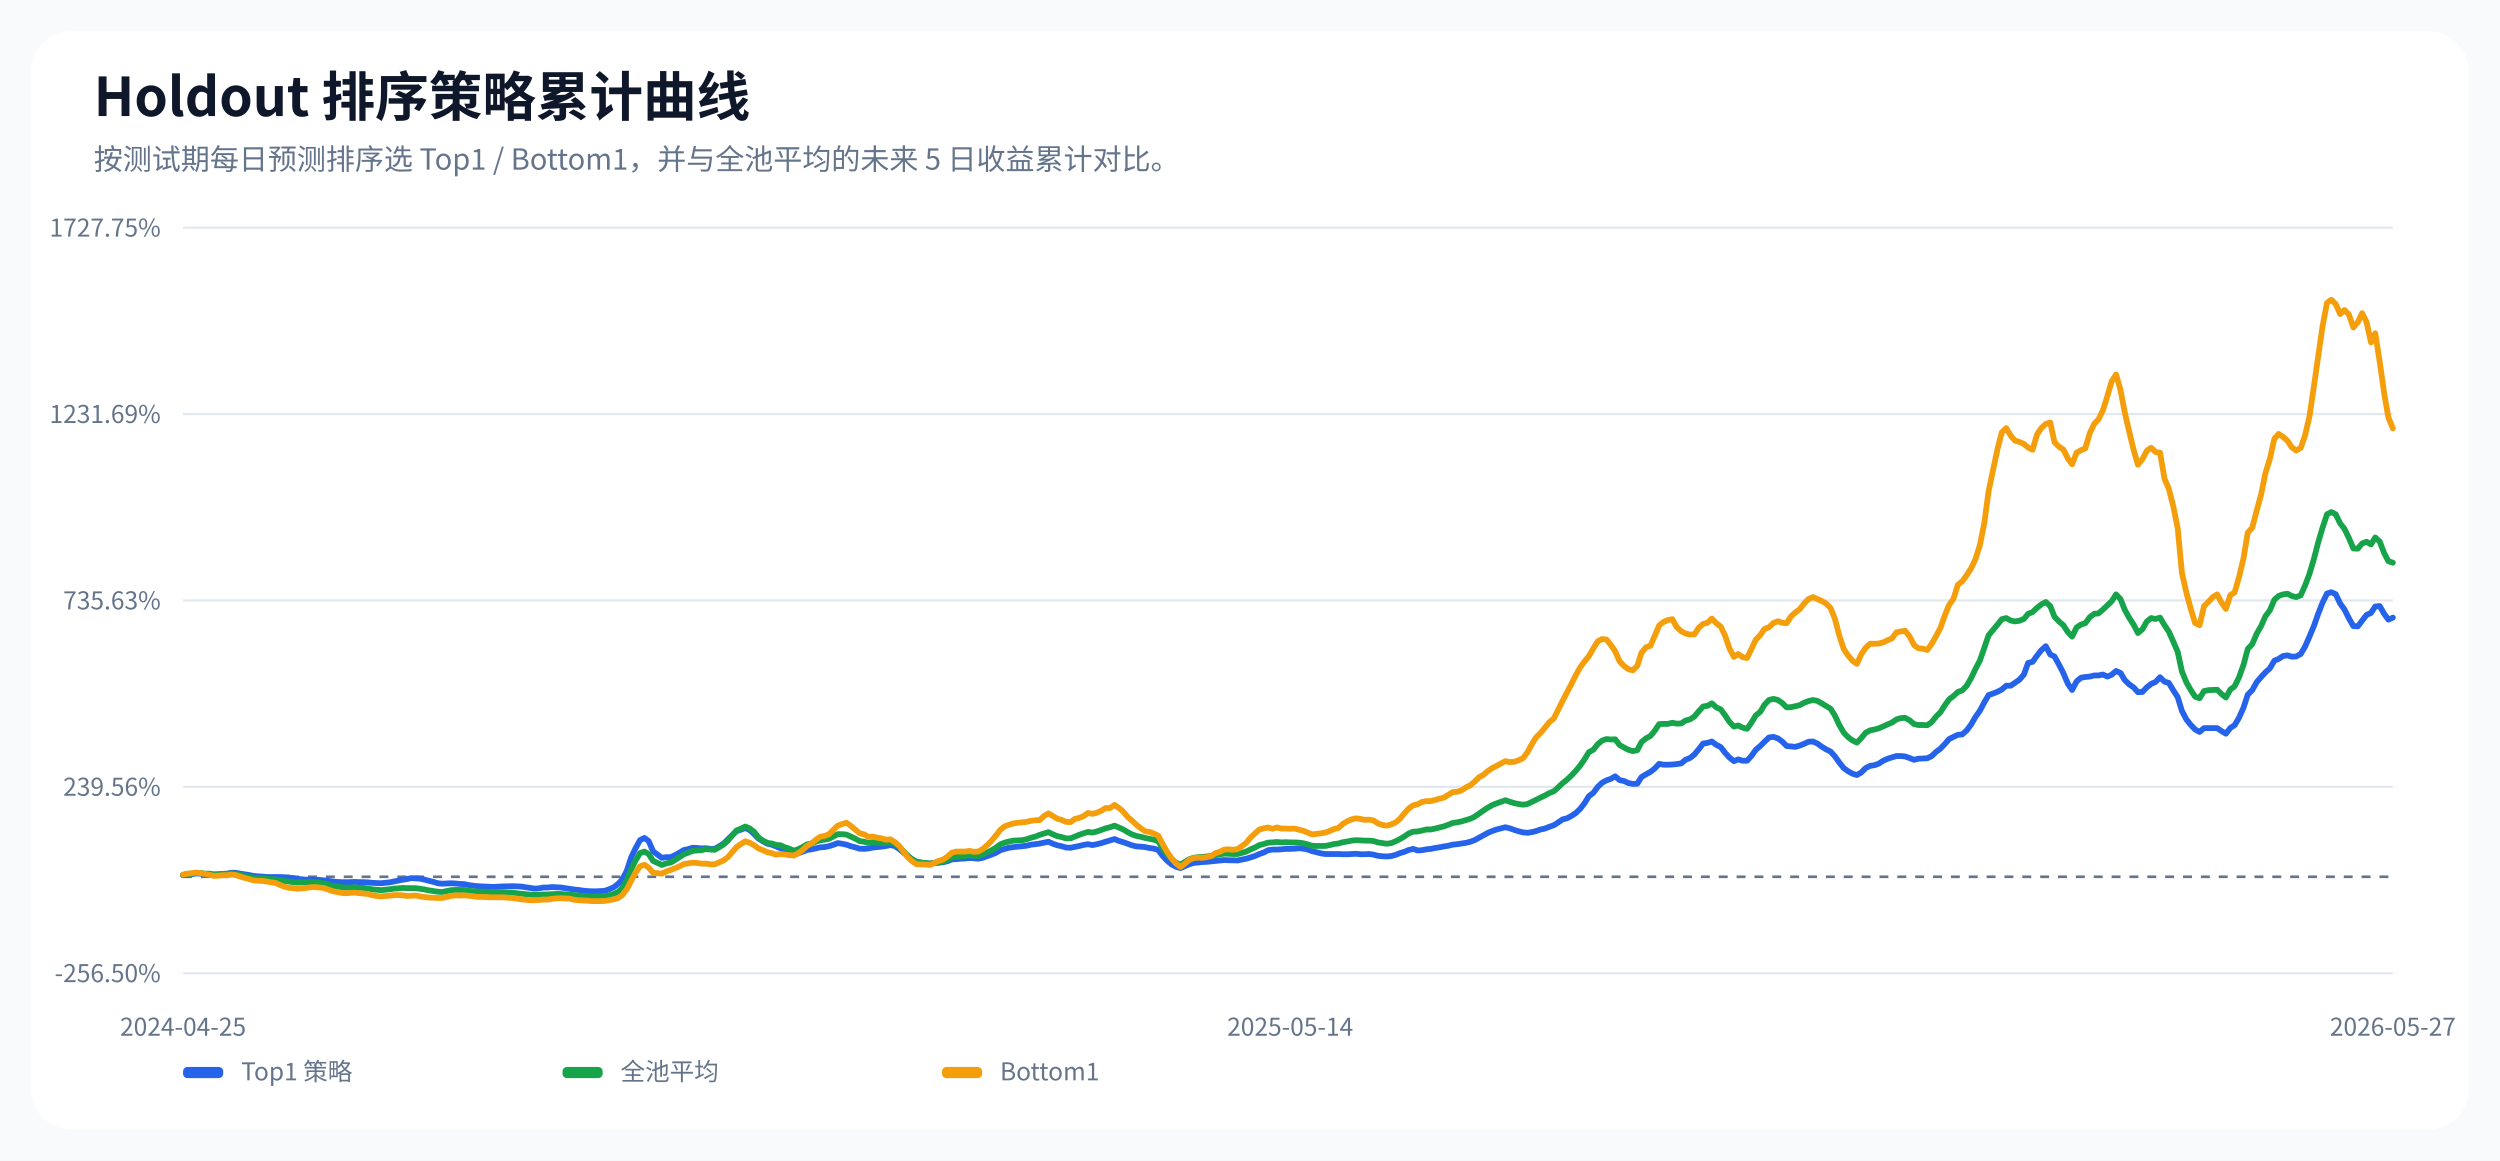
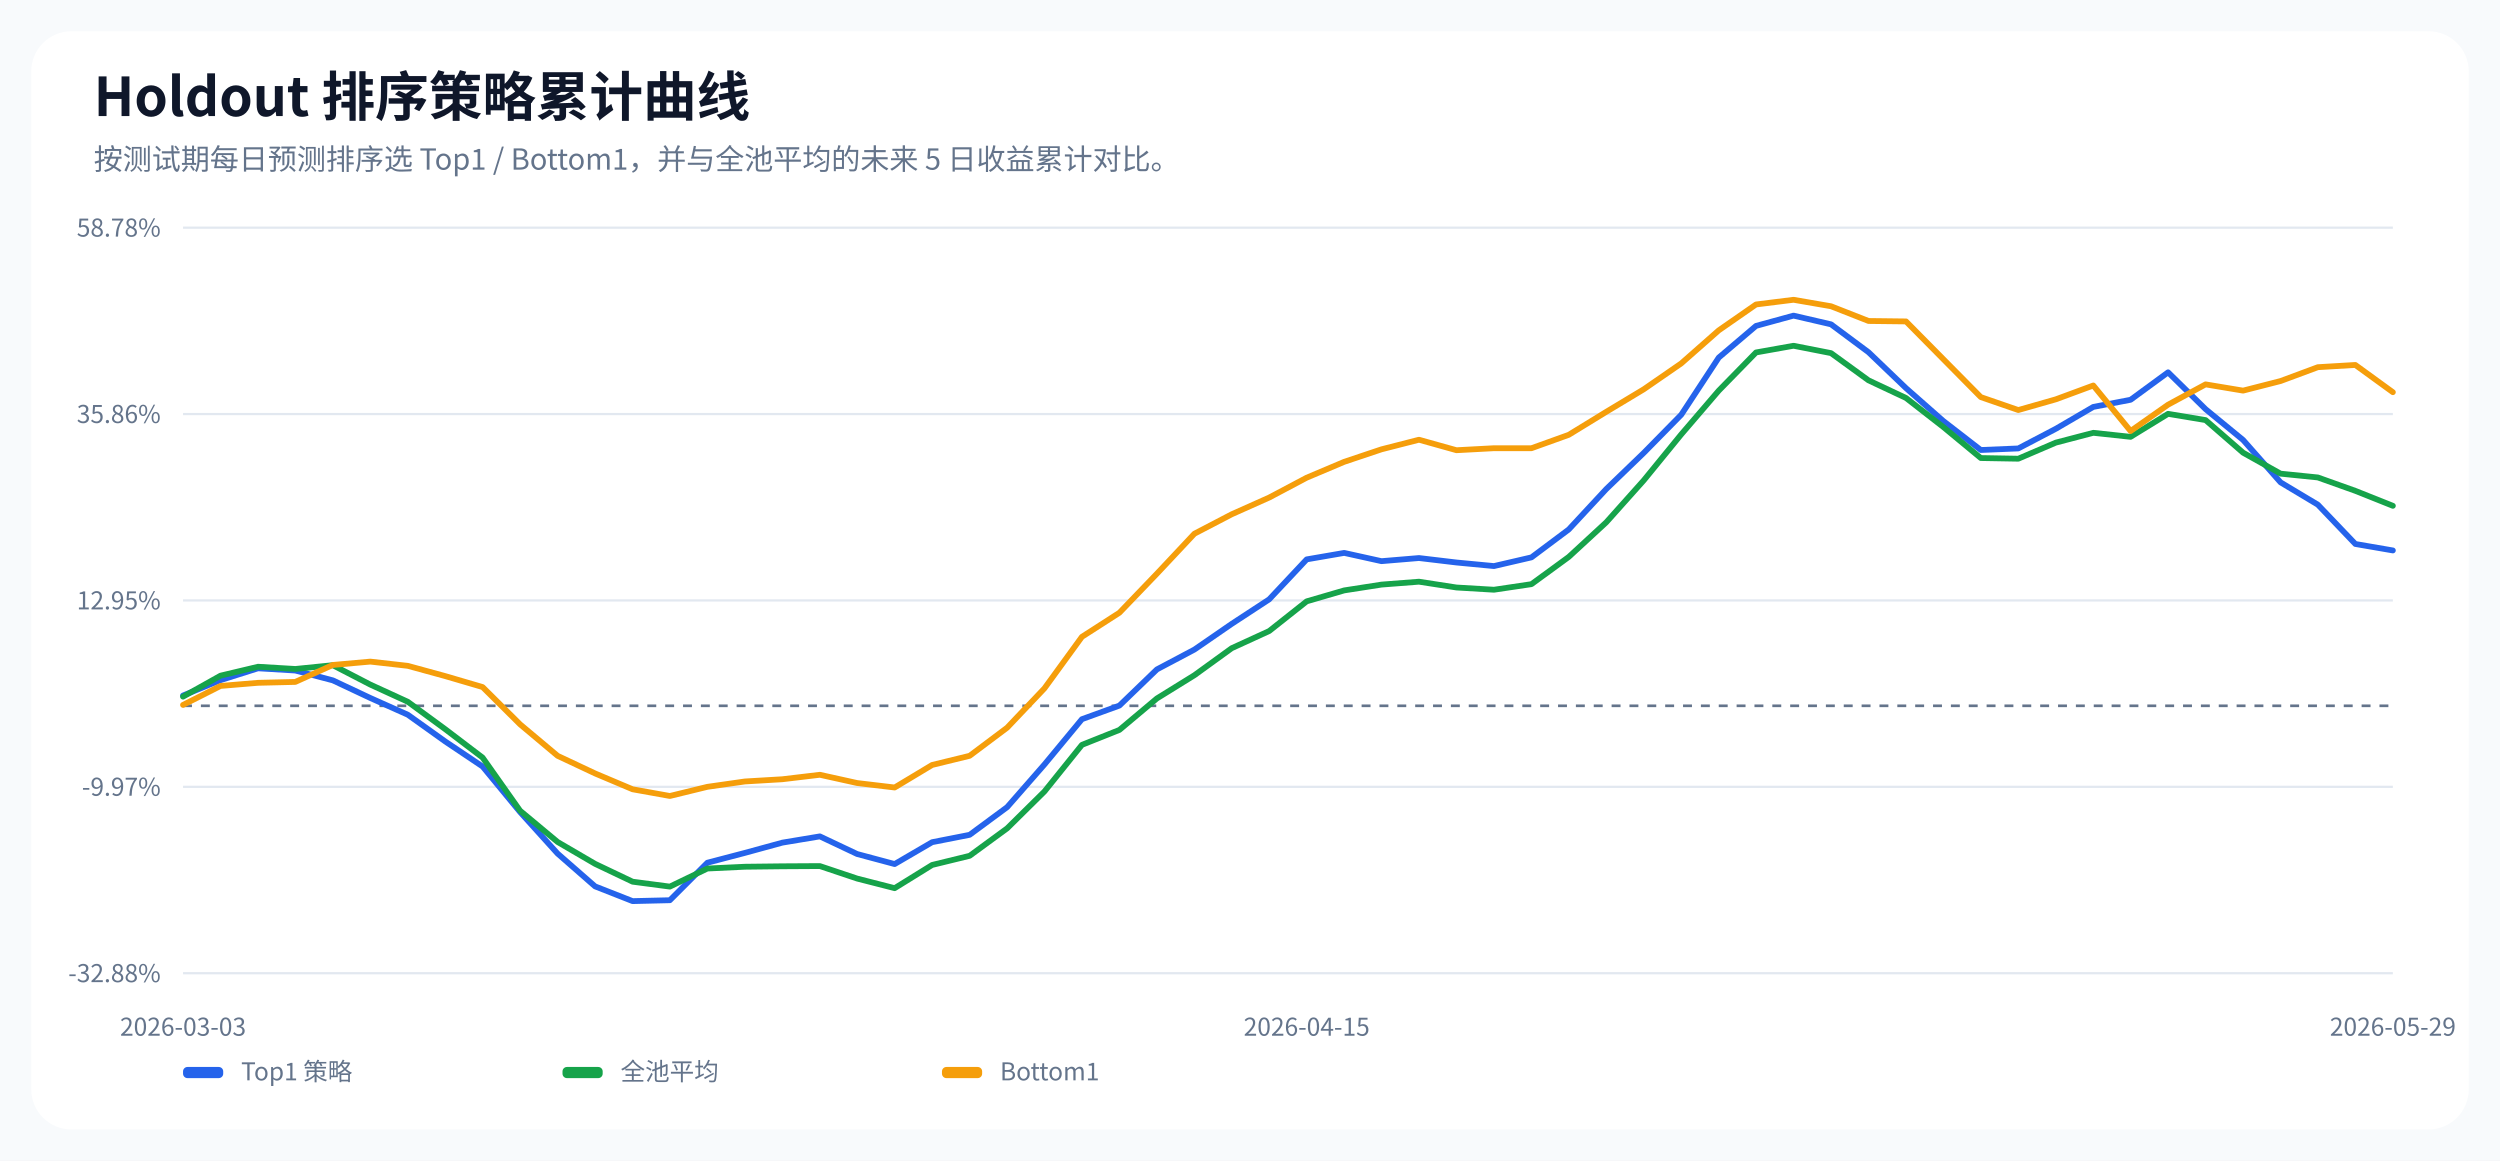
<svg xmlns="http://www.w3.org/2000/svg" width="1120" height="520" viewBox="0 0 1120 520" role="img">
  <style>
  text { font-family: 'Noto Sans CJK SC','Microsoft YaHei','PingFang SC','WenQuanYi Micro Hei',Arial,sans-serif; fill: #0f172a; }
  .title { font-size: 24px; font-weight: 800; }
  .subtitle { font-size: 13px; fill: #64748b; }
  .label { font-size: 12px; fill: #0f172a; }
  .muted { font-size: 11px; fill: #64748b; }
  .axis { stroke: #e2e8f0; stroke-width: 1; }
</style>
  <rect width="100%" height="100%" fill="#f8fafc" />
  <rect x="14" y="14" width="1092" height="492" rx="18" fill="#ffffff" />
  <text x="42" y="52" class="title">Holdout 排序策略累计曲线</text>
  <text x="42" y="76" class="subtitle">按测试期每日预测排序选 Top1 / Bottom1，并与全池平均的未来 5 日收益累计对比。</text>
  <line x1="82" y1="436.0" x2="1072" y2="436.0" class="axis" />
-   <text x="72" y="440.0" text-anchor="end" class="muted">-256.50%</text>
+   <text x="72" y="440.0" text-anchor="end" class="muted">-32.88%</text>
  <line x1="82" y1="352.5" x2="1072" y2="352.5" class="axis" />
-   <text x="72" y="356.5" text-anchor="end" class="muted">239.56%</text>
+   <text x="72" y="356.5" text-anchor="end" class="muted">-9.97%</text>
  <line x1="82" y1="269.0" x2="1072" y2="269.0" class="axis" />
-   <text x="72" y="273.0" text-anchor="end" class="muted">735.63%</text>
+   <text x="72" y="273.0" text-anchor="end" class="muted">12.95%</text>
  <line x1="82" y1="185.5" x2="1072" y2="185.5" class="axis" />
-   <text x="72" y="189.5" text-anchor="end" class="muted">1231.69%</text>
+   <text x="72" y="189.5" text-anchor="end" class="muted">35.86%</text>
  <line x1="82" y1="102.0" x2="1072" y2="102.0" class="axis" />
-   <text x="72" y="106.0" text-anchor="end" class="muted">1727.75%</text>
-   <line x1="82" y1="392.8" x2="1072" y2="392.8" stroke="#64748b" stroke-width="1.2" stroke-dasharray="4 4" />
-   <text x="82.0" y="464" text-anchor="middle" class="muted">2024-04-25</text>
-   <text x="578.0" y="464" text-anchor="middle" class="muted">2025-05-14</text>
-   <text x="1072.0" y="464" text-anchor="middle" class="muted">2026-05-27</text>
-   <polyline points="82.0,392.1 84.0,391.9 85.9,391.6 87.9,391.3 89.9,391.4 91.8,391.5 93.8,391.6 95.8,391.8 97.7,391.7 99.7,391.5 101.7,391.4 103.7,391.0 105.6,391.0 107.6,391.4 109.6,391.7 111.5,392.0 113.5,392.4 115.5,392.6 117.4,392.7 119.4,392.9 121.4,392.9 123.3,392.9 125.3,392.9 127.3,393.0 129.2,393.1 131.2,393.4 133.2,393.8 135.1,393.9 137.1,394.1 139.1,394.0 141.0,394.1 143.0,394.2 145.0,394.4 147.0,394.6 148.9,394.9 150.9,395.1 152.9,395.2 154.8,395.2 156.8,395.2 158.8,395.1 160.7,395.2 162.7,395.2 164.7,395.3 166.6,395.5 168.6,395.6 170.6,395.7 172.5,395.5 174.5,395.3 176.5,394.9 178.4,394.5 180.4,394.1 182.4,393.8 184.3,393.4 186.3,393.5 188.3,393.7 190.3,394.1 192.2,394.6 194.2,395.1 196.2,395.7 198.1,395.9 200.1,395.8 202.1,395.7 204.0,395.8 206.0,396.0 208.0,396.1 209.9,396.5 211.9,396.8 213.9,397.0 215.8,397.1 217.8,397.2 219.8,397.3 221.7,397.3 223.7,397.2 225.7,397.1 227.6,397.1 229.6,397.0 231.6,397.1 233.6,397.2 235.5,397.5 237.5,397.8 239.5,398.1 241.4,398.0 243.4,397.6 245.4,397.6 247.3,397.4 249.3,397.5 251.3,397.6 253.2,397.9 255.2,398.2 257.2,398.5 259.1,398.7 261.1,399.0 263.1,399.2 265.0,399.3 267.0,399.3 269.0,399.2 270.9,399.1 272.9,398.4 274.9,397.5 276.9,396.0 278.8,394.0 280.8,390.1 282.8,384.0 284.7,380.1 286.7,376.4 288.7,375.4 290.6,376.8 292.6,381.4 294.6,382.9 296.5,384.3 298.5,384.0 300.5,384.0 302.4,383.1 304.4,382.0 306.4,380.8 308.3,380.4 310.3,379.8 312.3,379.9 314.2,380.1 316.2,380.0 318.2,380.3 320.2,380.3 322.1,379.2 324.1,378.0 326.1,376.0 328.0,374.2 330.0,372.3 332.0,371.7 333.9,370.9 335.9,371.9 337.9,373.7 339.8,375.7 341.8,376.9 343.8,378.0 345.7,378.4 347.7,379.2 349.7,380.0 351.6,381.0 353.6,381.7 355.6,382.6 357.5,382.3 359.5,381.6 361.5,380.8 363.5,380.5 365.4,380.1 367.4,379.6 369.4,379.5 371.3,379.1 373.3,378.5 375.3,377.7 377.2,378.0 379.2,378.4 381.2,379.1 383.1,379.6 385.1,380.2 387.1,380.3 389.0,380.1 391.0,379.7 393.0,379.5 394.9,379.3 396.9,379.0 398.9,378.6 400.8,379.0 402.8,380.3 404.8,382.0 406.8,383.6 408.7,385.0 410.7,386.2 412.7,386.4 414.6,386.7 416.6,386.9 418.6,386.7 420.5,386.5 422.5,386.3 424.5,385.8 426.4,385.0 428.4,384.9 430.4,384.7 432.3,384.6 434.3,384.4 436.3,384.5 438.2,384.7 440.2,384.3 442.2,383.6 444.1,382.9 446.1,382.1 448.1,380.9 450.1,380.3 452.0,379.8 454.0,379.5 456.0,379.3 457.9,379.1 459.9,378.9 461.9,378.4 463.8,378.2 465.8,377.9 467.8,377.5 469.7,377.1 471.7,378.0 473.7,378.7 475.6,379.1 477.6,379.7 479.6,379.8 481.5,379.4 483.5,379.0 485.5,378.5 487.4,378.2 489.4,378.6 491.4,378.2 493.4,377.7 495.3,377.1 497.3,376.5 499.3,375.9 501.2,376.7 503.2,377.3 505.2,378.0 507.1,378.7 509.1,379.2 511.1,379.3 513.0,379.5 515.0,379.9 517.0,380.2 518.9,380.8 520.9,383.5 522.9,385.6 524.8,387.2 526.8,388.3 528.8,388.9 530.7,388.1 532.7,387.2 534.7,386.6 536.7,386.4 538.6,386.2 540.6,386.1 542.6,385.9 544.5,385.7 546.5,385.5 548.5,385.3 550.4,385.4 552.4,385.4 554.4,385.5 556.3,385.1 558.3,384.7 560.3,384.1 562.2,383.5 564.2,382.6 566.2,381.9 568.1,380.9 570.1,380.6 572.1,380.6 574.0,380.5 576.0,380.3 578.0,380.3 580.0,380.2 581.9,380.0 583.9,380.2 585.9,380.6 587.8,381.3 589.8,381.8 591.8,382.3 593.7,382.6 595.7,382.6 597.7,382.6 599.6,382.6 601.6,382.7 603.6,382.7 605.5,382.6 607.5,382.5 609.5,382.7 611.4,382.7 613.4,382.6 615.4,382.9 617.3,383.4 619.3,383.6 621.3,383.7 623.3,383.5 625.2,383.0 627.2,382.2 629.2,381.6 631.1,380.8 633.1,380.3 635.1,381.0 637.0,380.9 639.0,380.5 641.0,380.3 642.9,379.9 644.9,379.6 646.9,379.2 648.8,378.9 650.8,378.4 652.8,378.2 654.7,377.9 656.7,377.6 658.7,377.1 660.6,376.4 662.6,375.3 664.6,374.2 666.6,373.1 668.5,372.3 670.5,371.6 672.5,371.1 674.4,370.6 676.4,371.1 678.4,371.8 680.3,372.4 682.3,372.9 684.3,373.1 686.2,372.8 688.2,372.3 690.2,371.6 692.1,371.2 694.1,370.4 696.1,369.7 698.0,368.5 700.0,367.1 702.0,366.6 703.9,365.6 705.9,364.3 707.9,362.4 709.9,359.8 711.8,356.7 713.8,355.2 715.8,352.5 717.7,350.7 719.7,349.6 721.7,348.9 723.6,347.8 725.6,349.5 727.6,349.9 729.5,350.8 731.5,351.2 733.5,351.1 735.4,348.1 737.4,346.9 739.4,345.8 741.3,344.3 743.3,342.2 745.3,342.6 747.2,342.6 749.2,342.5 751.2,342.3 753.2,342.0 755.1,340.4 757.1,339.6 759.1,338.0 761.0,335.7 763.0,333.1 765.0,332.8 766.9,332.2 768.9,333.7 770.9,334.7 772.8,337.2 774.8,339.4 776.8,341.0 778.7,340.2 780.7,340.8 782.7,340.8 784.6,338.7 786.6,335.9 788.6,334.2 790.5,332.3 792.5,330.4 794.5,330.1 796.5,330.8 798.4,332.2 800.4,334.2 802.4,334.4 804.3,334.6 806.3,334.0 808.3,333.2 810.2,332.3 812.2,332.2 814.2,333.1 816.1,334.5 818.1,335.7 820.1,336.7 822.0,338.8 824.0,341.6 826.0,344.1 827.9,345.5 829.9,346.6 831.9,347.2 833.8,346.1 835.8,344.1 837.8,343.1 839.8,342.8 841.7,342.1 843.7,340.8 845.7,339.9 847.6,339.3 849.6,338.7 851.6,338.7 853.5,338.9 855.5,339.6 857.5,340.4 859.4,339.9 861.4,339.8 863.4,339.7 865.3,338.8 867.3,336.9 869.3,335.4 871.2,333.4 873.2,331.1 875.2,330.1 877.1,329.2 879.1,329.0 881.1,327.2 883.1,324.5 885.0,321.2 887.0,318.4 889.0,314.6 890.9,311.4 892.9,310.7 894.9,309.9 896.8,308.9 898.8,307.2 900.8,307.2 902.7,305.9 904.7,304.5 906.7,302.2 908.6,297.0 910.6,296.5 912.6,293.7 914.5,291.3 916.5,289.5 918.5,293.2 920.4,294.1 922.4,297.7 924.4,301.6 926.4,306.3 928.3,309.1 930.3,305.3 932.3,303.6 934.2,303.3 936.2,303.1 938.2,302.6 940.1,302.6 942.1,302.2 944.1,303.1 946.0,302.3 948.0,300.6 950.0,301.5 951.9,304.7 953.9,306.6 955.9,308.0 957.8,310.1 959.8,310.0 961.8,307.9 963.7,306.4 965.7,305.5 967.7,303.4 969.7,305.4 971.6,305.9 973.6,309.2 975.6,312.3 977.5,318.5 979.5,322.3 981.5,324.8 983.4,326.8 985.4,327.9 987.4,326.2 989.3,326.2 991.3,326.2 993.3,326.2 995.2,327.5 997.2,328.7 999.2,326.1 1001.1,324.9 1003.1,321.5 1005.1,317.0 1007.0,311.2 1009.0,309.2 1011.0,305.6 1013.0,303.3 1014.9,301.2 1016.9,299.4 1018.9,296.0 1020.8,295.2 1022.8,293.9 1024.8,293.6 1026.7,294.2 1028.7,294.1 1030.7,293.0 1032.6,289.8 1034.6,285.3 1036.6,280.5 1038.5,275.1 1040.5,270.0 1042.5,265.9 1044.4,265.3 1046.4,266.2 1048.4,270.4 1050.3,273.0 1052.3,277.0 1054.3,280.5 1056.3,280.6 1058.2,278.1 1060.2,275.5 1062.2,274.6 1064.1,271.7 1066.1,271.5 1068.1,275.0 1070.0,277.6 1072.0,276.7" fill="none" stroke="#2563eb" stroke-width="2.6" stroke-linejoin="round" stroke-linecap="round" />
+   <text x="72" y="106.0" text-anchor="end" class="muted">58.78%</text>
+   <line x1="82" y1="316.2" x2="1072" y2="316.2" stroke="#64748b" stroke-width="1.2" stroke-dasharray="4 4" />
+   <text x="82.0" y="464" text-anchor="middle" class="muted">2026-03-03</text>
+   <text x="585.4" y="464" text-anchor="middle" class="muted">2026-04-15</text>
+   <text x="1072.0" y="464" text-anchor="middle" class="muted">2026-05-29</text>
+   <polyline points="82.0,311.6 98.8,304.7 115.6,299.4 132.3,300.4 149.1,304.8 165.9,312.7 182.7,320.2 199.5,332.2 216.2,343.4 233.0,363.8 249.8,382.4 266.6,397.1 283.4,403.7 300.1,403.3 316.9,386.5 333.7,382.1 350.5,377.5 367.3,374.7 384.0,382.6 400.8,387.1 417.6,377.3 434.4,374.0 451.2,361.6 467.9,342.5 484.7,322.2 501.5,316.1 518.3,299.9 535.1,291.0 551.8,279.5 568.6,268.5 585.4,250.6 602.2,247.7 618.9,251.4 635.7,250.0 652.5,252.0 669.3,253.6 686.1,249.7 702.8,237.2 719.6,219.1 736.4,202.9 753.2,185.8 770.0,160.2 786.7,146.0 803.5,141.4 820.3,145.3 837.1,157.8 853.9,173.9 870.6,188.6 887.4,201.6 904.2,200.9 921.0,192.1 937.8,182.3 954.5,179.1 971.3,166.8 988.1,183.3 1004.9,197.1 1021.7,216.1 1038.4,226.1 1055.2,243.7 1072.0,246.6" fill="none" stroke="#2563eb" stroke-width="2.6" stroke-linejoin="round" stroke-linecap="round" />
  <rect x="82" y="478" width="18" height="5" rx="2" fill="#2563eb" />
  <text x="108" y="484" class="muted">Top1 策略</text>
-   <polyline points="82.0,392.0 84.0,391.6 85.9,391.4 87.9,391.1 89.9,391.2 91.8,391.4 93.8,391.4 95.8,391.8 97.7,391.7 99.7,391.6 101.7,391.5 103.7,391.3 105.6,391.4 107.6,391.9 109.6,392.4 111.5,392.8 113.5,393.2 115.5,393.4 117.4,393.4 119.4,393.7 121.4,393.8 123.3,394.0 125.3,394.3 127.3,394.7 129.2,394.9 131.2,395.2 133.2,395.4 135.1,395.3 137.1,395.3 139.1,395.2 141.0,395.3 143.0,395.5 145.0,395.7 147.0,396.2 148.9,396.9 150.9,397.2 152.9,397.4 154.8,397.7 156.8,397.6 158.8,397.5 160.7,397.7 162.7,397.8 164.7,398.0 166.6,398.4 168.6,398.6 170.6,398.8 172.5,398.6 174.5,398.4 176.5,398.1 178.4,398.0 180.4,397.8 182.4,397.9 184.3,397.9 186.3,397.9 188.3,398.2 190.3,398.5 192.2,398.9 194.2,399.2 196.2,399.5 198.1,399.6 200.1,399.2 202.1,398.8 204.0,398.7 206.0,398.7 208.0,398.7 209.9,399.0 211.9,399.3 213.9,399.4 215.8,399.5 217.8,399.5 219.8,399.7 221.7,399.7 223.7,399.7 225.7,399.7 227.6,399.9 229.6,399.9 231.6,400.2 233.6,400.4 235.5,400.6 237.5,400.8 239.5,400.9 241.4,400.9 243.4,400.7 245.4,400.7 247.3,400.6 249.3,400.5 251.3,400.5 253.2,400.7 255.2,400.8 257.2,401.0 259.1,401.2 261.1,401.4 263.1,401.5 265.0,401.6 267.0,401.6 269.0,401.6 270.9,401.6 272.9,401.1 274.9,400.5 276.9,399.6 278.8,397.8 280.8,394.3 282.8,389.4 284.7,385.6 286.7,382.2 288.7,381.5 290.6,382.6 292.6,385.7 294.6,386.6 296.5,387.5 298.5,386.8 300.5,386.4 302.4,385.3 304.4,384.0 306.4,382.7 308.3,382.0 310.3,381.2 312.3,381.0 314.2,380.9 316.2,380.4 318.2,380.6 320.2,380.7 322.1,379.6 324.1,378.4 326.1,376.6 328.0,374.3 330.0,372.0 332.0,371.2 333.9,370.3 335.9,371.2 337.9,372.7 339.8,375.2 341.8,376.6 343.8,377.6 345.7,377.9 347.7,378.5 349.7,378.7 351.6,379.6 353.6,380.2 355.6,381.1 357.5,380.5 359.5,379.5 361.5,378.3 363.5,377.9 365.4,377.1 367.4,376.4 369.4,376.2 371.3,375.8 373.3,374.8 375.3,373.7 377.2,373.7 379.2,373.9 381.2,374.8 383.1,375.7 385.1,376.8 387.1,377.1 389.0,377.6 391.0,377.3 393.0,377.5 394.9,377.6 396.9,377.7 398.9,377.3 400.8,378.0 402.8,379.4 404.8,381.4 406.8,383.5 408.7,385.1 410.7,386.1 412.7,386.5 414.6,386.7 416.6,386.9 418.6,386.5 420.5,386.3 422.5,386.0 424.5,385.1 426.4,384.1 428.4,383.8 430.4,383.6 432.3,383.5 434.3,383.2 436.3,383.4 438.2,383.5 440.2,382.9 442.2,381.9 444.1,381.0 446.1,379.8 448.1,378.3 450.1,377.5 452.0,377.0 454.0,376.6 456.0,376.5 457.9,376.4 459.9,376.0 461.9,375.3 463.8,374.8 465.8,374.0 467.8,373.4 469.7,372.8 471.7,373.8 473.7,374.6 475.6,375.0 477.6,375.6 479.6,375.6 481.5,374.8 483.5,374.0 485.5,373.3 487.4,372.7 489.4,373.0 491.4,372.5 493.4,371.8 495.3,371.1 497.3,370.6 499.3,369.9 501.2,370.7 503.2,371.6 505.2,372.8 507.1,373.8 509.1,374.5 511.1,374.9 513.0,375.4 515.0,375.8 517.0,376.2 518.9,376.9 520.9,380.2 522.9,382.8 524.8,384.9 526.8,386.4 528.8,387.4 530.7,386.2 532.7,385.0 534.7,384.3 536.7,384.0 538.6,383.9 540.6,383.7 542.6,383.5 544.5,383.1 546.5,382.8 548.5,382.4 550.4,382.5 552.4,382.6 554.4,382.6 556.3,382.1 558.3,381.5 560.3,380.5 562.2,379.7 564.2,378.6 566.2,378.1 568.1,377.5 570.1,377.4 572.1,377.2 574.0,377.4 576.0,377.3 578.0,377.4 580.0,377.4 581.9,377.5 583.9,377.8 585.9,378.3 587.8,378.9 589.8,379.0 591.8,379.0 593.7,379.0 595.7,378.6 597.7,378.1 599.6,377.9 601.6,377.3 603.6,377.0 605.5,376.6 607.5,376.4 609.5,376.5 611.4,376.6 613.4,376.6 615.4,376.8 617.3,377.4 619.3,377.7 621.3,378.0 623.3,377.7 625.2,376.9 627.2,375.9 629.2,374.7 631.1,373.4 633.1,372.6 635.1,372.5 637.0,372.1 639.0,371.6 641.0,371.6 642.9,371.2 644.9,370.7 646.9,370.2 648.8,369.5 650.8,368.7 652.8,368.4 654.7,368.0 656.7,367.4 658.7,366.8 660.6,365.9 662.6,364.5 664.6,363.1 666.6,361.8 668.5,360.7 670.5,359.9 672.5,359.2 674.4,358.5 676.4,359.2 678.4,359.8 680.3,360.2 682.3,360.5 684.3,360.2 686.2,359.3 688.2,358.3 690.2,357.3 692.1,356.4 694.1,355.3 696.1,354.5 698.0,352.8 700.0,350.9 702.0,349.3 703.9,347.5 705.9,345.4 707.9,343.0 709.9,340.1 711.8,337.0 713.8,335.9 715.8,333.4 717.7,331.8 719.7,331.1 721.7,331.3 723.6,331.2 725.6,333.8 727.6,334.9 729.5,335.9 731.5,336.5 733.5,336.1 735.4,332.4 737.4,330.8 739.4,329.7 741.3,327.4 743.3,324.4 745.3,324.3 747.2,324.3 749.2,323.8 751.2,324.2 753.2,324.1 755.1,322.8 757.1,322.3 759.1,321.0 761.0,318.7 763.0,316.5 765.0,316.2 766.9,315.1 768.9,316.9 770.9,317.8 772.8,320.4 774.8,323.4 776.8,325.5 778.7,325.0 780.7,326.0 782.7,326.5 784.6,323.8 786.6,320.5 788.6,318.9 790.5,315.7 792.5,313.6 794.5,313.1 796.5,313.6 798.4,314.9 800.4,316.9 802.4,316.8 804.3,316.4 806.3,315.9 808.3,314.8 810.2,314.1 812.2,313.6 814.2,314.0 816.1,315.1 818.1,316.3 820.1,317.5 822.0,320.5 824.0,324.8 826.0,328.2 827.9,330.2 829.9,331.7 831.9,332.7 833.8,330.7 835.8,328.3 837.8,327.2 839.8,326.8 841.7,326.3 843.7,325.4 845.7,324.5 847.6,323.7 849.6,322.3 851.6,321.7 853.5,321.6 855.5,322.7 857.5,324.4 859.4,324.8 861.4,324.8 863.4,324.9 865.3,323.6 867.3,321.1 869.3,319.1 871.2,316.1 873.2,313.3 875.2,311.8 877.1,310.0 879.1,309.3 881.1,307.2 883.1,303.7 885.0,299.7 887.0,295.9 889.0,290.1 890.9,284.6 892.9,282.2 894.9,279.8 896.8,277.4 898.8,276.9 900.8,278.0 902.7,278.4 904.7,278.1 906.7,277.3 908.6,275.0 910.6,274.2 912.6,272.3 914.5,270.8 916.5,269.7 918.5,271.5 920.4,276.3 922.4,278.4 924.4,280.1 926.4,283.2 928.3,285.2 930.3,281.1 932.3,279.8 934.2,279.2 936.2,276.5 938.2,275.0 940.1,274.8 942.1,273.1 944.1,271.2 946.0,269.4 948.0,266.3 950.0,268.4 951.9,273.2 953.9,276.8 955.9,279.9 957.8,283.6 959.8,281.9 961.8,278.4 963.7,276.9 965.7,277.3 967.7,276.7 969.7,280.1 971.6,282.9 973.6,287.4 975.6,292.0 977.5,300.8 979.5,305.7 981.5,309.2 983.4,312.1 985.4,312.8 987.4,309.6 989.3,309.2 991.3,309.1 993.3,309.0 995.2,310.9 997.2,312.5 999.2,308.9 1001.1,307.5 1003.1,303.4 1005.1,297.8 1007.0,290.7 1009.0,288.6 1011.0,283.9 1013.0,280.4 1014.9,276.1 1016.9,273.4 1018.9,268.7 1020.8,267.0 1022.8,266.3 1024.8,266.0 1026.7,267.0 1028.7,267.5 1030.7,266.7 1032.6,262.5 1034.6,257.2 1036.6,250.5 1038.5,243.2 1040.5,236.4 1042.5,230.4 1044.4,229.4 1046.4,230.4 1048.4,234.5 1050.3,236.9 1052.3,241.0 1054.3,245.7 1056.3,245.8 1058.2,243.5 1060.2,242.7 1062.2,243.9 1064.1,240.8 1066.1,242.6 1068.1,247.8 1070.0,251.4 1072.0,252.1" fill="none" stroke="#16a34a" stroke-width="2.6" stroke-linejoin="round" stroke-linecap="round" />
+   <polyline points="82.0,312.1 98.8,302.7 115.6,298.7 132.3,299.7 149.1,298.0 165.9,306.7 182.7,314.4 199.5,326.7 216.2,339.4 233.0,363.2 249.8,377.2 266.6,387.0 283.4,395.0 300.1,397.2 316.9,389.1 333.7,388.3 350.5,388.1 367.3,388.0 384.0,393.6 400.8,397.9 417.6,387.5 434.4,383.4 451.2,371.1 467.9,354.6 484.7,333.7 501.5,327.0 518.3,312.9 535.1,302.5 551.8,290.4 568.6,282.7 585.4,269.4 602.2,264.5 618.9,261.9 635.7,260.6 652.5,263.2 669.3,264.2 686.1,261.7 702.8,249.5 719.6,234.0 736.4,215.2 753.2,194.6 770.0,175.0 786.7,157.9 803.5,154.9 820.3,158.2 837.1,170.4 853.9,178.3 870.6,191.3 887.4,205.2 904.2,205.5 921.0,198.3 937.8,193.9 954.5,195.7 971.3,185.4 988.1,188.2 1004.9,202.8 1021.7,212.2 1038.4,213.9 1055.2,219.9 1072.0,226.6" fill="none" stroke="#16a34a" stroke-width="2.6" stroke-linejoin="round" stroke-linecap="round" />
  <rect x="252" y="478" width="18" height="5" rx="2" fill="#16a34a" />
  <text x="278" y="484" class="muted">全池平均</text>
-   <polyline points="82.0,391.8 84.0,391.4 85.9,391.2 87.9,390.9 89.9,391.2 91.8,391.5 93.8,391.9 95.8,392.4 97.7,392.3 99.7,392.1 101.7,392.1 103.7,391.8 105.6,392.0 107.6,392.7 109.6,393.3 111.5,393.8 113.5,394.4 115.5,394.6 117.4,394.6 119.4,394.9 121.4,395.3 123.3,395.5 125.3,396.4 127.3,397.2 129.2,397.7 131.2,397.9 133.2,398.1 135.1,398.0 137.1,397.8 139.1,397.5 141.0,397.4 143.0,397.6 145.0,397.8 147.0,398.5 148.9,399.2 150.9,399.6 152.9,400.0 154.8,400.2 156.8,400.0 158.8,399.9 160.7,400.1 162.7,400.3 164.7,400.5 166.6,401.0 168.6,401.4 170.6,401.6 172.5,401.4 174.5,401.3 176.5,401.0 178.4,401.0 180.4,401.1 182.4,401.4 184.3,401.3 186.3,401.2 188.3,401.6 190.3,401.9 192.2,402.1 194.2,402.2 196.2,402.3 198.1,402.3 200.1,401.8 202.1,401.4 204.0,401.1 206.0,401.2 208.0,401.1 209.9,401.3 211.9,401.5 213.9,401.8 215.8,401.8 217.8,401.9 219.8,402.0 221.7,402.0 223.7,402.0 225.7,402.0 227.6,402.2 229.6,402.3 231.6,402.6 233.6,402.9 235.5,403.1 237.5,403.3 239.5,403.3 241.4,403.2 243.4,403.0 245.4,403.0 247.3,402.7 249.3,402.5 251.3,402.4 253.2,402.5 255.2,402.6 257.2,403.1 259.1,403.3 261.1,403.4 263.1,403.5 265.0,403.7 267.0,403.7 269.0,403.7 270.9,403.6 272.9,403.3 274.9,402.9 276.9,402.3 278.8,401.0 280.8,398.4 282.8,394.5 284.7,391.0 286.7,388.1 288.7,387.4 290.6,388.7 292.6,391.0 294.6,391.2 296.5,391.4 298.5,390.4 300.5,389.7 302.4,389.0 304.4,388.1 306.4,387.1 308.3,386.8 310.3,386.5 312.3,386.6 314.2,386.9 316.2,386.9 318.2,387.2 320.2,387.2 322.1,386.4 324.1,385.5 326.1,384.0 328.0,381.8 330.0,379.5 332.0,378.1 333.9,376.9 335.9,377.6 337.9,378.7 339.8,380.1 341.8,380.9 343.8,381.8 345.7,382.2 347.7,382.9 349.7,382.6 351.6,382.8 353.6,383.1 355.6,383.3 357.5,382.3 359.5,380.9 361.5,379.0 363.5,377.9 365.4,376.3 367.4,374.9 369.4,374.5 371.3,373.8 373.3,371.8 375.3,369.9 377.2,369.2 379.2,368.6 381.2,370.0 383.1,371.6 385.1,373.3 387.1,373.8 389.0,374.9 391.0,374.8 393.0,375.3 394.9,375.6 396.9,376.2 398.9,376.0 400.8,377.2 402.8,378.9 404.8,381.6 406.8,384.2 408.7,385.9 410.7,387.2 412.7,387.2 414.6,387.3 416.6,387.5 418.6,386.6 420.5,385.7 422.5,385.1 424.5,383.7 426.4,382.0 428.4,381.5 430.4,381.5 432.3,381.5 434.3,381.2 436.3,381.6 438.2,381.5 440.2,380.4 442.2,378.7 444.1,376.8 446.1,374.4 448.1,371.8 450.1,370.2 452.0,369.5 454.0,368.9 456.0,368.6 457.9,368.4 459.9,368.2 461.9,367.7 463.8,367.5 465.8,367.4 467.8,365.5 469.7,364.4 471.7,365.6 473.7,366.8 475.6,367.3 477.6,368.2 479.6,368.3 481.5,366.9 483.5,366.4 485.5,365.6 487.4,364.2 489.4,364.6 491.4,364.1 493.4,363.2 495.3,362.0 497.3,362.0 499.3,360.6 501.2,361.9 503.2,363.6 505.2,366.0 507.1,367.6 509.1,369.5 511.1,371.1 513.0,372.4 515.0,372.7 517.0,373.5 518.9,374.4 520.9,378.2 522.9,381.7 524.8,384.5 526.8,386.8 528.8,388.4 530.7,387.0 532.7,385.3 534.7,384.4 536.7,384.2 538.6,384.3 540.6,384.0 542.6,383.5 544.5,382.2 546.5,381.6 548.5,380.6 550.4,380.5 552.4,380.7 554.4,380.4 556.3,379.1 558.3,377.6 560.3,375.2 562.2,373.4 564.2,371.6 566.2,371.1 568.1,370.7 570.1,371.3 572.1,370.7 574.0,371.2 576.0,371.2 578.0,371.3 580.0,371.2 581.9,371.7 583.9,372.2 585.9,373.0 587.8,373.8 589.8,373.6 591.8,373.3 593.7,373.0 595.7,372.3 597.7,371.4 599.6,370.9 601.6,369.1 603.6,367.9 605.5,367.1 607.5,366.6 609.5,366.9 611.4,367.3 613.4,367.2 615.4,367.6 617.3,368.9 619.3,369.6 621.3,369.9 623.3,369.3 625.2,368.5 627.2,366.8 629.2,364.3 631.1,362.2 633.1,360.8 635.1,360.3 637.0,359.3 639.0,358.9 641.0,358.9 642.9,358.4 644.9,357.8 646.9,357.3 648.8,356.1 650.8,354.9 652.8,354.7 654.7,354.1 656.7,352.8 658.7,351.8 660.6,350.2 662.6,348.2 664.6,347.1 666.6,345.4 668.5,344.1 670.5,343.1 672.5,342.0 674.4,341.0 676.4,341.4 678.4,341.3 680.3,340.6 682.3,339.7 684.3,337.0 686.2,333.5 688.2,330.3 690.2,328.3 692.1,326.0 694.1,323.5 696.1,321.9 698.0,318.1 700.0,314.1 702.0,310.2 703.9,306.6 705.9,302.6 707.9,299.0 709.9,296.3 711.8,294.0 713.8,290.5 715.8,287.3 717.7,286.3 719.7,286.5 721.7,289.0 723.6,291.8 725.6,296.3 727.6,298.4 729.5,299.8 731.5,300.3 733.5,298.3 735.4,292.4 737.4,290.0 739.4,289.3 741.3,284.9 743.3,280.2 745.3,278.6 747.2,277.8 749.2,277.4 751.2,281.0 753.2,282.8 755.1,283.8 757.1,284.3 759.1,284.2 761.0,281.3 763.0,279.5 765.0,279.0 766.9,277.1 768.9,279.2 770.9,280.7 772.8,284.7 774.8,290.5 776.8,294.3 778.7,293.0 780.7,294.4 782.7,294.8 784.6,290.8 786.6,286.6 788.6,284.5 790.5,281.8 792.5,281.0 794.5,279.1 796.5,278.3 798.4,279.0 800.4,279.2 802.4,276.1 804.3,274.4 806.3,272.9 808.3,270.3 810.2,268.4 812.2,267.5 814.2,268.4 816.1,269.2 818.1,270.4 820.1,272.4 822.0,277.1 824.0,284.7 826.0,290.8 827.9,293.6 829.9,296.0 831.9,297.4 833.8,293.2 835.8,290.2 837.8,288.4 839.8,288.4 841.7,288.3 843.7,287.8 845.7,286.8 847.6,286.0 849.6,283.3 851.6,282.9 853.5,282.6 855.5,285.1 857.5,289.0 859.4,290.4 861.4,290.6 863.4,291.2 865.3,288.6 867.3,285.1 869.3,281.3 871.2,275.9 873.2,271.0 875.2,268.2 877.1,262.0 879.1,260.4 881.1,257.7 883.1,254.5 885.0,250.5 887.0,244.2 889.0,234.1 890.9,220.0 892.9,210.5 894.9,201.1 896.8,193.7 898.8,191.8 900.8,195.2 902.7,197.4 904.7,198.0 906.7,198.9 908.6,200.5 910.6,201.5 912.6,194.6 914.5,191.8 916.5,189.9 918.5,189.3 920.4,198.1 922.4,200.1 924.4,201.4 926.4,205.4 928.3,208.0 930.3,202.8 932.3,201.7 934.2,200.9 936.2,194.1 938.2,189.9 940.1,187.9 942.1,183.8 944.1,177.5 946.0,170.9 948.0,167.8 950.0,174.8 951.9,184.8 953.9,193.4 955.9,201.7 957.8,208.2 959.8,205.7 961.8,201.9 963.7,200.6 965.7,202.5 967.7,202.8 969.7,214.5 971.6,218.9 973.6,226.7 975.6,236.6 977.5,256.6 979.5,265.5 981.5,272.9 983.4,279.1 985.4,280.1 987.4,271.6 989.3,269.7 991.3,267.5 993.3,266.3 995.2,269.9 997.2,272.8 999.2,266.6 1001.1,265.4 1003.1,258.5 1005.1,250.1 1007.0,238.6 1009.0,236.4 1011.0,228.8 1013.0,221.4 1014.9,212.0 1016.9,205.6 1018.9,196.6 1020.8,194.4 1022.8,195.7 1024.8,197.5 1026.7,200.4 1028.7,201.8 1030.7,200.7 1032.6,195.3 1034.6,186.8 1036.6,173.3 1038.5,160.0 1040.5,146.2 1042.5,135.7 1044.4,134.3 1046.4,136.2 1048.4,140.7 1050.3,138.9 1052.3,140.9 1054.3,146.7 1056.3,144.4 1058.2,140.3 1060.2,144.2 1062.2,153.4 1064.1,149.3 1066.1,162.0 1068.1,176.2 1070.0,187.1 1072.0,191.9" fill="none" stroke="#f59e0b" stroke-width="2.6" stroke-linejoin="round" stroke-linecap="round" />
+   <polyline points="82.0,315.8 98.8,307.3 115.6,305.9 132.3,305.5 149.1,297.9 165.9,296.4 182.7,298.3 199.5,302.9 216.2,307.8 233.0,324.5 249.8,338.6 266.6,346.5 283.4,353.6 300.1,356.6 316.9,352.5 333.7,350.1 350.5,349.1 367.3,347.1 384.0,350.8 400.8,352.8 417.6,342.7 434.4,338.6 451.2,326.0 467.9,308.4 484.7,285.3 501.5,274.5 518.3,257.0 535.1,239.1 551.8,230.4 568.6,222.9 585.4,214.0 602.2,206.9 618.9,201.3 635.7,197.0 652.5,201.7 669.3,200.8 686.1,200.8 702.8,194.8 719.6,184.5 736.4,174.4 753.2,162.8 770.0,148.0 786.7,136.4 803.5,134.3 820.3,137.2 837.1,143.8 853.9,144.0 870.6,160.9 887.4,177.9 904.2,183.7 921.0,178.9 937.8,172.7 954.5,193.1 971.3,181.3 988.1,172.2 1004.9,175.0 1021.7,170.7 1038.4,164.5 1055.2,163.5 1072.0,175.7" fill="none" stroke="#f59e0b" stroke-width="2.6" stroke-linejoin="round" stroke-linecap="round" />
  <rect x="422" y="478" width="18" height="5" rx="2" fill="#f59e0b" />
  <text x="448" y="484" class="muted">Bottom1</text>
</svg>
